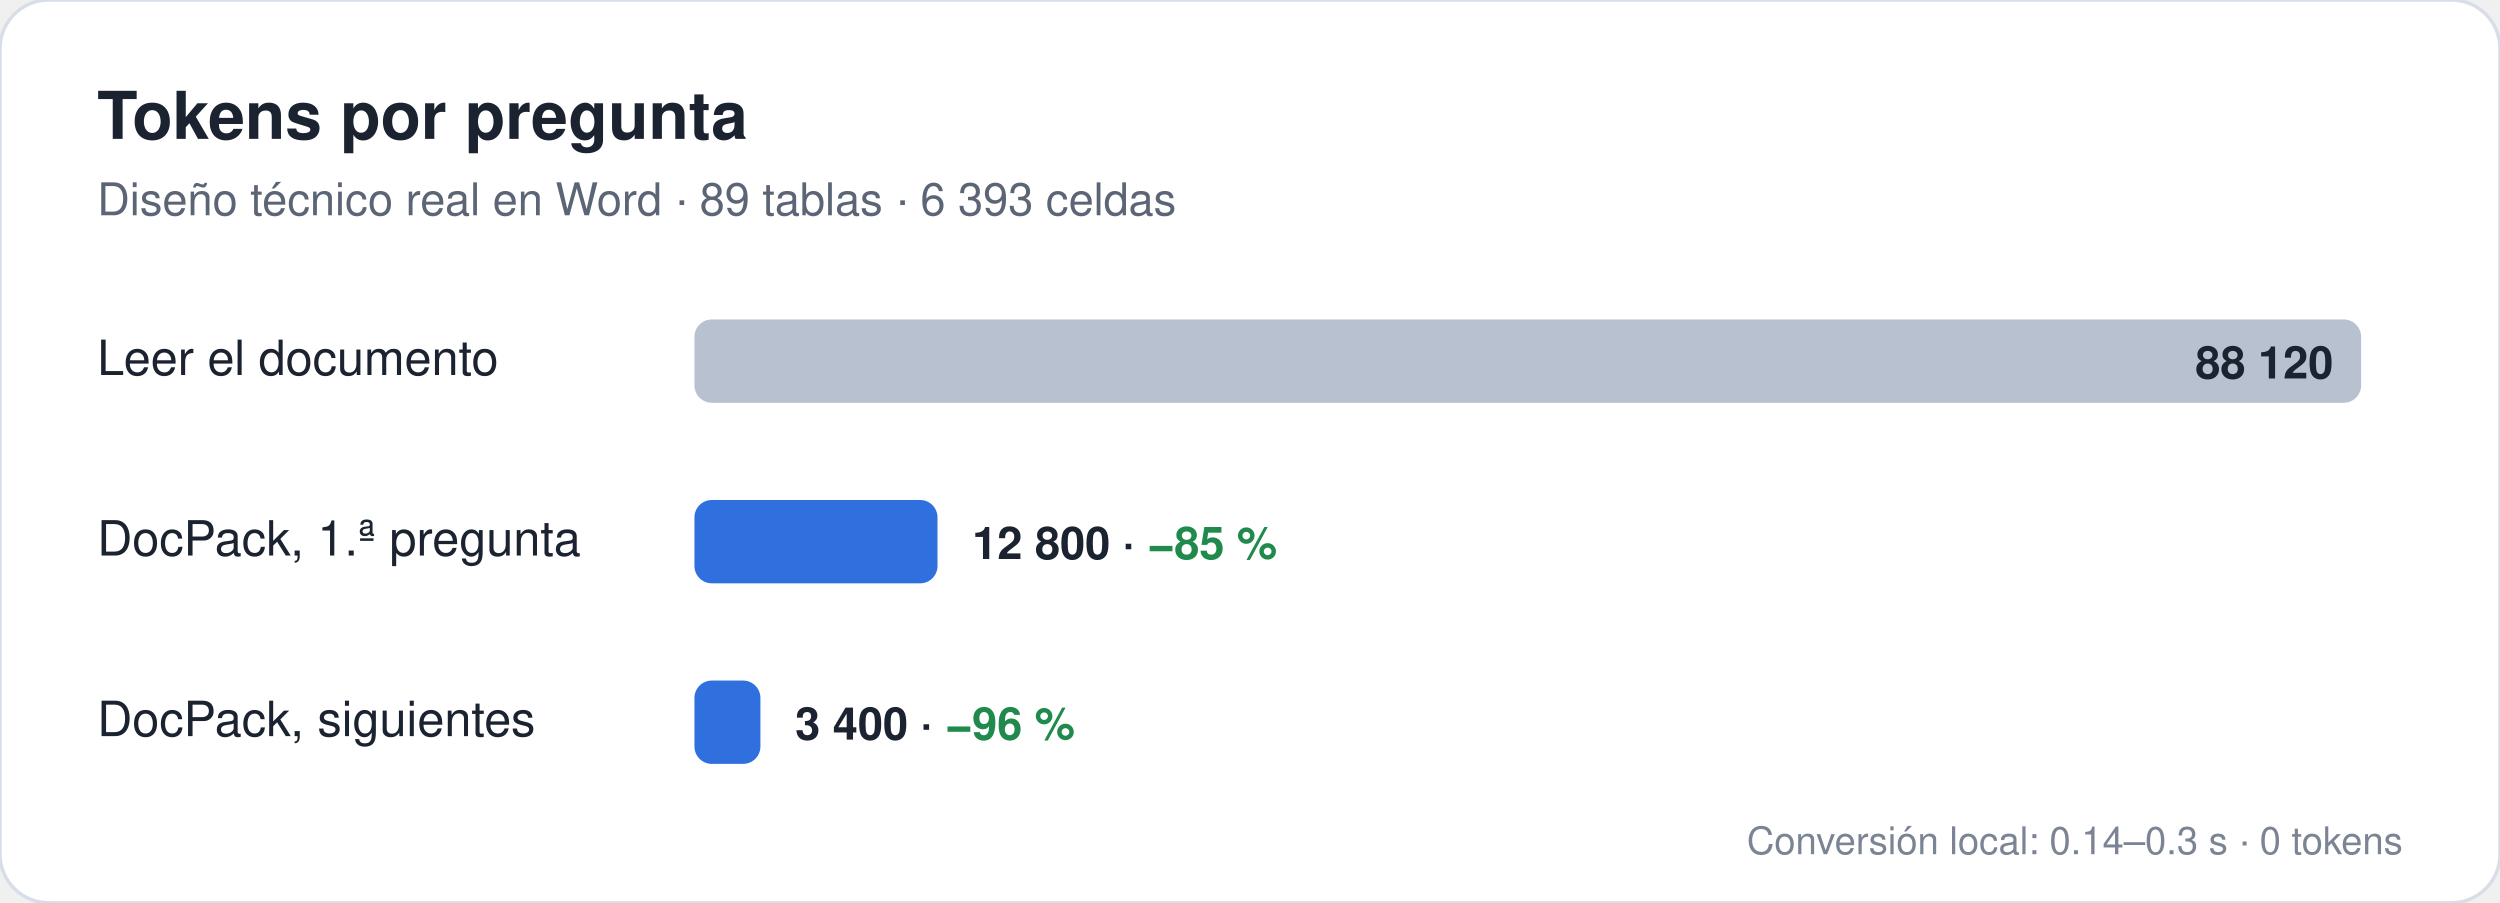
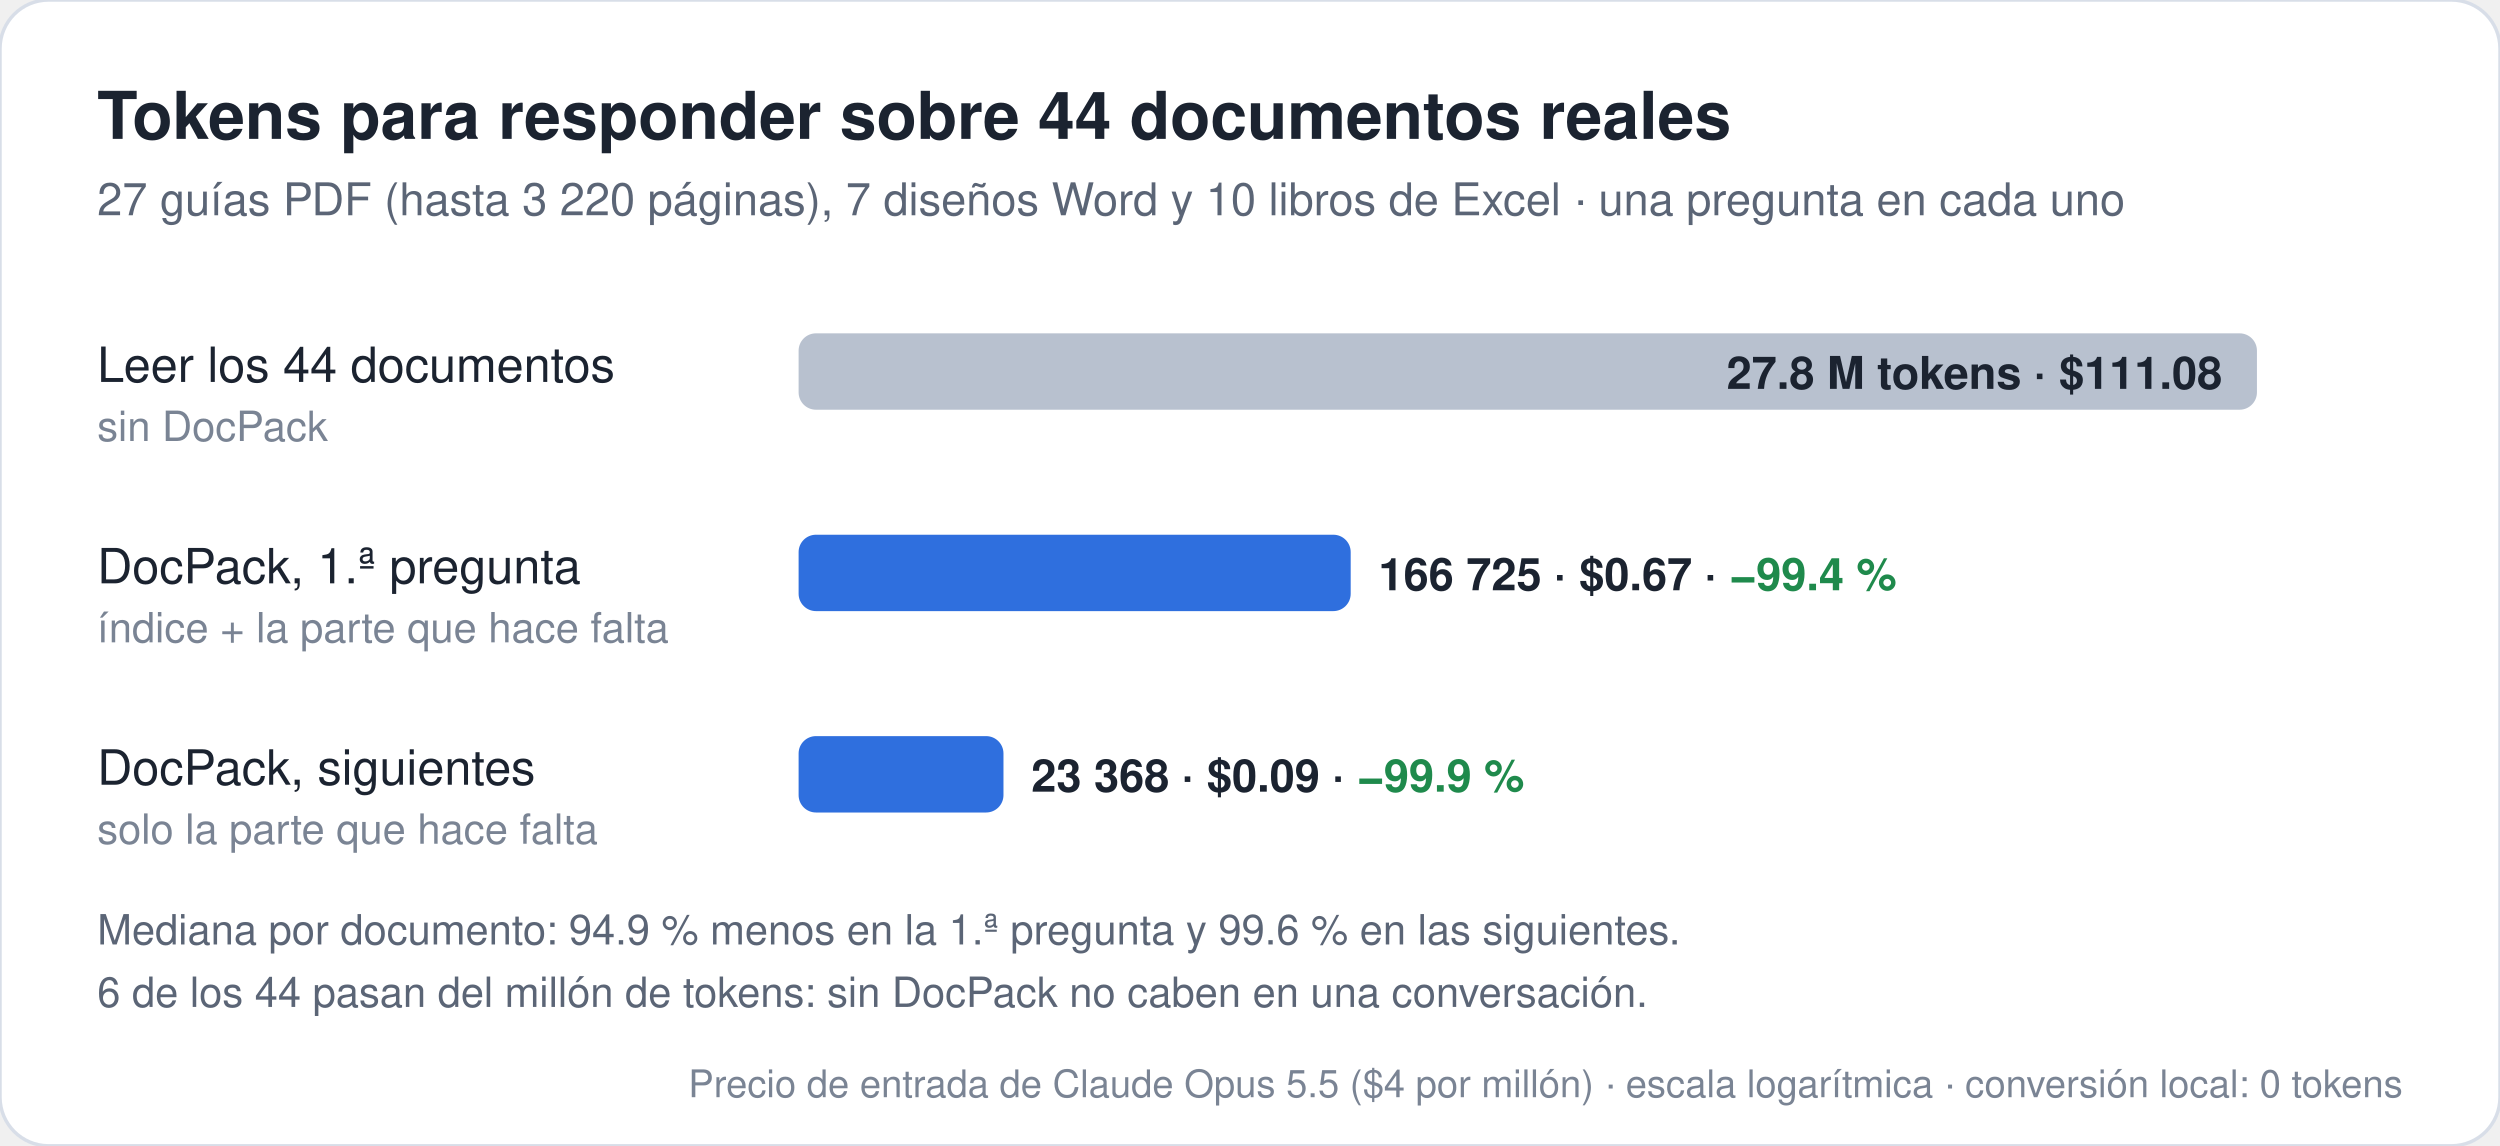
- <svg xmlns="http://www.w3.org/2000/svg" viewBox="0 0 720 260" font-family="Segoe UI, Helvetica, Arial, sans-serif" role="img" aria-labelledby="t d">
-   <rect width="720" height="260" rx="14" fill="#ffffff" stroke="#d8dee8" />
-   <text x="28" y="40" font-size="19" font-weight="600" fill="#1b2330">Tokens por pregunta</text>
-   <text x="28" y="62" font-size="13" fill="#5b6576">Diseño técnico real en Word · 89 tablas · 6 393 celdas</text>
-   <text x="28" y="108" font-size="14" fill="#1b2330">Leer el documento</text>
-   <rect x="200" y="92" width="480" height="24" rx="5" fill="#b8c1cf" />
-   <text x="672" y="109" font-size="13" font-weight="600" fill="#1b2330" text-anchor="end">88 120</text>
-   <text x="28" y="160" font-size="14" fill="#1b2330">DocPack, 1.ª pregunta</text>
-   <rect x="200" y="144" width="70" height="24" rx="5" fill="#2f6fde" />
-   <text x="280" y="161" font-size="13" font-weight="600" fill="#1b2330">12 800 · <tspan fill="#1f8a4c">−85 %</tspan>
+ <svg xmlns="http://www.w3.org/2000/svg" viewBox="0 0 720 330" font-family="Segoe UI, Helvetica, Arial, sans-serif" role="img" aria-labelledby="t d">
+   <rect width="720" height="330" rx="14" fill="#ffffff" stroke="#d8dee8" />
+   <text x="28" y="40" font-size="19" font-weight="600" fill="#1b2330">Tokens para responder sobre 44 documentos reales</text>
+   <text x="28" y="62" font-size="13" fill="#5b6576">27 guías PDF (hasta 3 220 páginas), 7 diseños Word y 10 libros de Excel · una pregunta en cada uno</text>
+   <text x="28" y="110" font-size="14" fill="#1b2330">Leer los 44 documentos</text>
+   <text x="28" y="127" font-size="12" fill="#7a8494">sin DocPack</text>
+   <rect x="230" y="96" width="420" height="22" rx="5" fill="#b8c1cf" />
+   <text x="640" y="112" font-size="13" font-weight="600" fill="#1b2330" text-anchor="end">27.8 M tokens · $111.08</text>
+   <text x="28" y="168" font-size="14" fill="#1b2330">DocPack, 1.ª pregunta</text>
+   <text x="28" y="185" font-size="12" fill="#7a8494">índice + la parte que hace falta</text>
+   <rect x="230" y="154" width="159" height="22" rx="5" fill="#2f6fde" />
+   <text x="397" y="170" font-size="13" font-weight="600" fill="#1b2330">166 725 · $0.67 · <tspan fill="#1f8a4c">−99.4 %</tspan>
  </text>
-   <text x="28" y="212" font-size="14" fill="#1b2330">DocPack, siguientes</text>
-   <rect x="200" y="196" width="19" height="24" rx="5" fill="#2f6fde" />
-   <text x="229" y="213" font-size="13" font-weight="600" fill="#1b2330">3 400 · <tspan fill="#1f8a4c">−96 %</tspan>
+   <text x="28" y="226" font-size="14" fill="#1b2330">DocPack, siguientes</text>
+   <text x="28" y="243" font-size="12" fill="#7a8494">solo la parte que hace falta</text>
+   <rect x="230" y="212" width="59" height="22" rx="5" fill="#2f6fde" />
+   <text x="297" y="228" font-size="13" font-weight="600" fill="#1b2330">23 368 · $0.09 · <tspan fill="#1f8a4c">−99.9 %</tspan>
  </text>
-   <text x="692" y="246" font-size="11" fill="#7a8494" text-anchor="end">Conversión local: 0.14–0.3 s · 0 tokens</text>
+   <text x="28" y="272" font-size="12" fill="#5b6576">Mediana por documento: 94.9 % menos en la 1.ª pregunta y 99.6 % en las siguientes.</text>
+   <text x="28" y="290" font-size="12" fill="#5b6576">6 de los 44 pasan del millón de tokens: sin DocPack no caben en una conversación.</text>
+   <text x="692" y="316" font-size="11" fill="#7a8494" text-anchor="end">Precio de entrada de Claude Opus 5.5 ($4 por millón) · escala logarítmica · conversión local: 0 tokens</text>
</svg>
